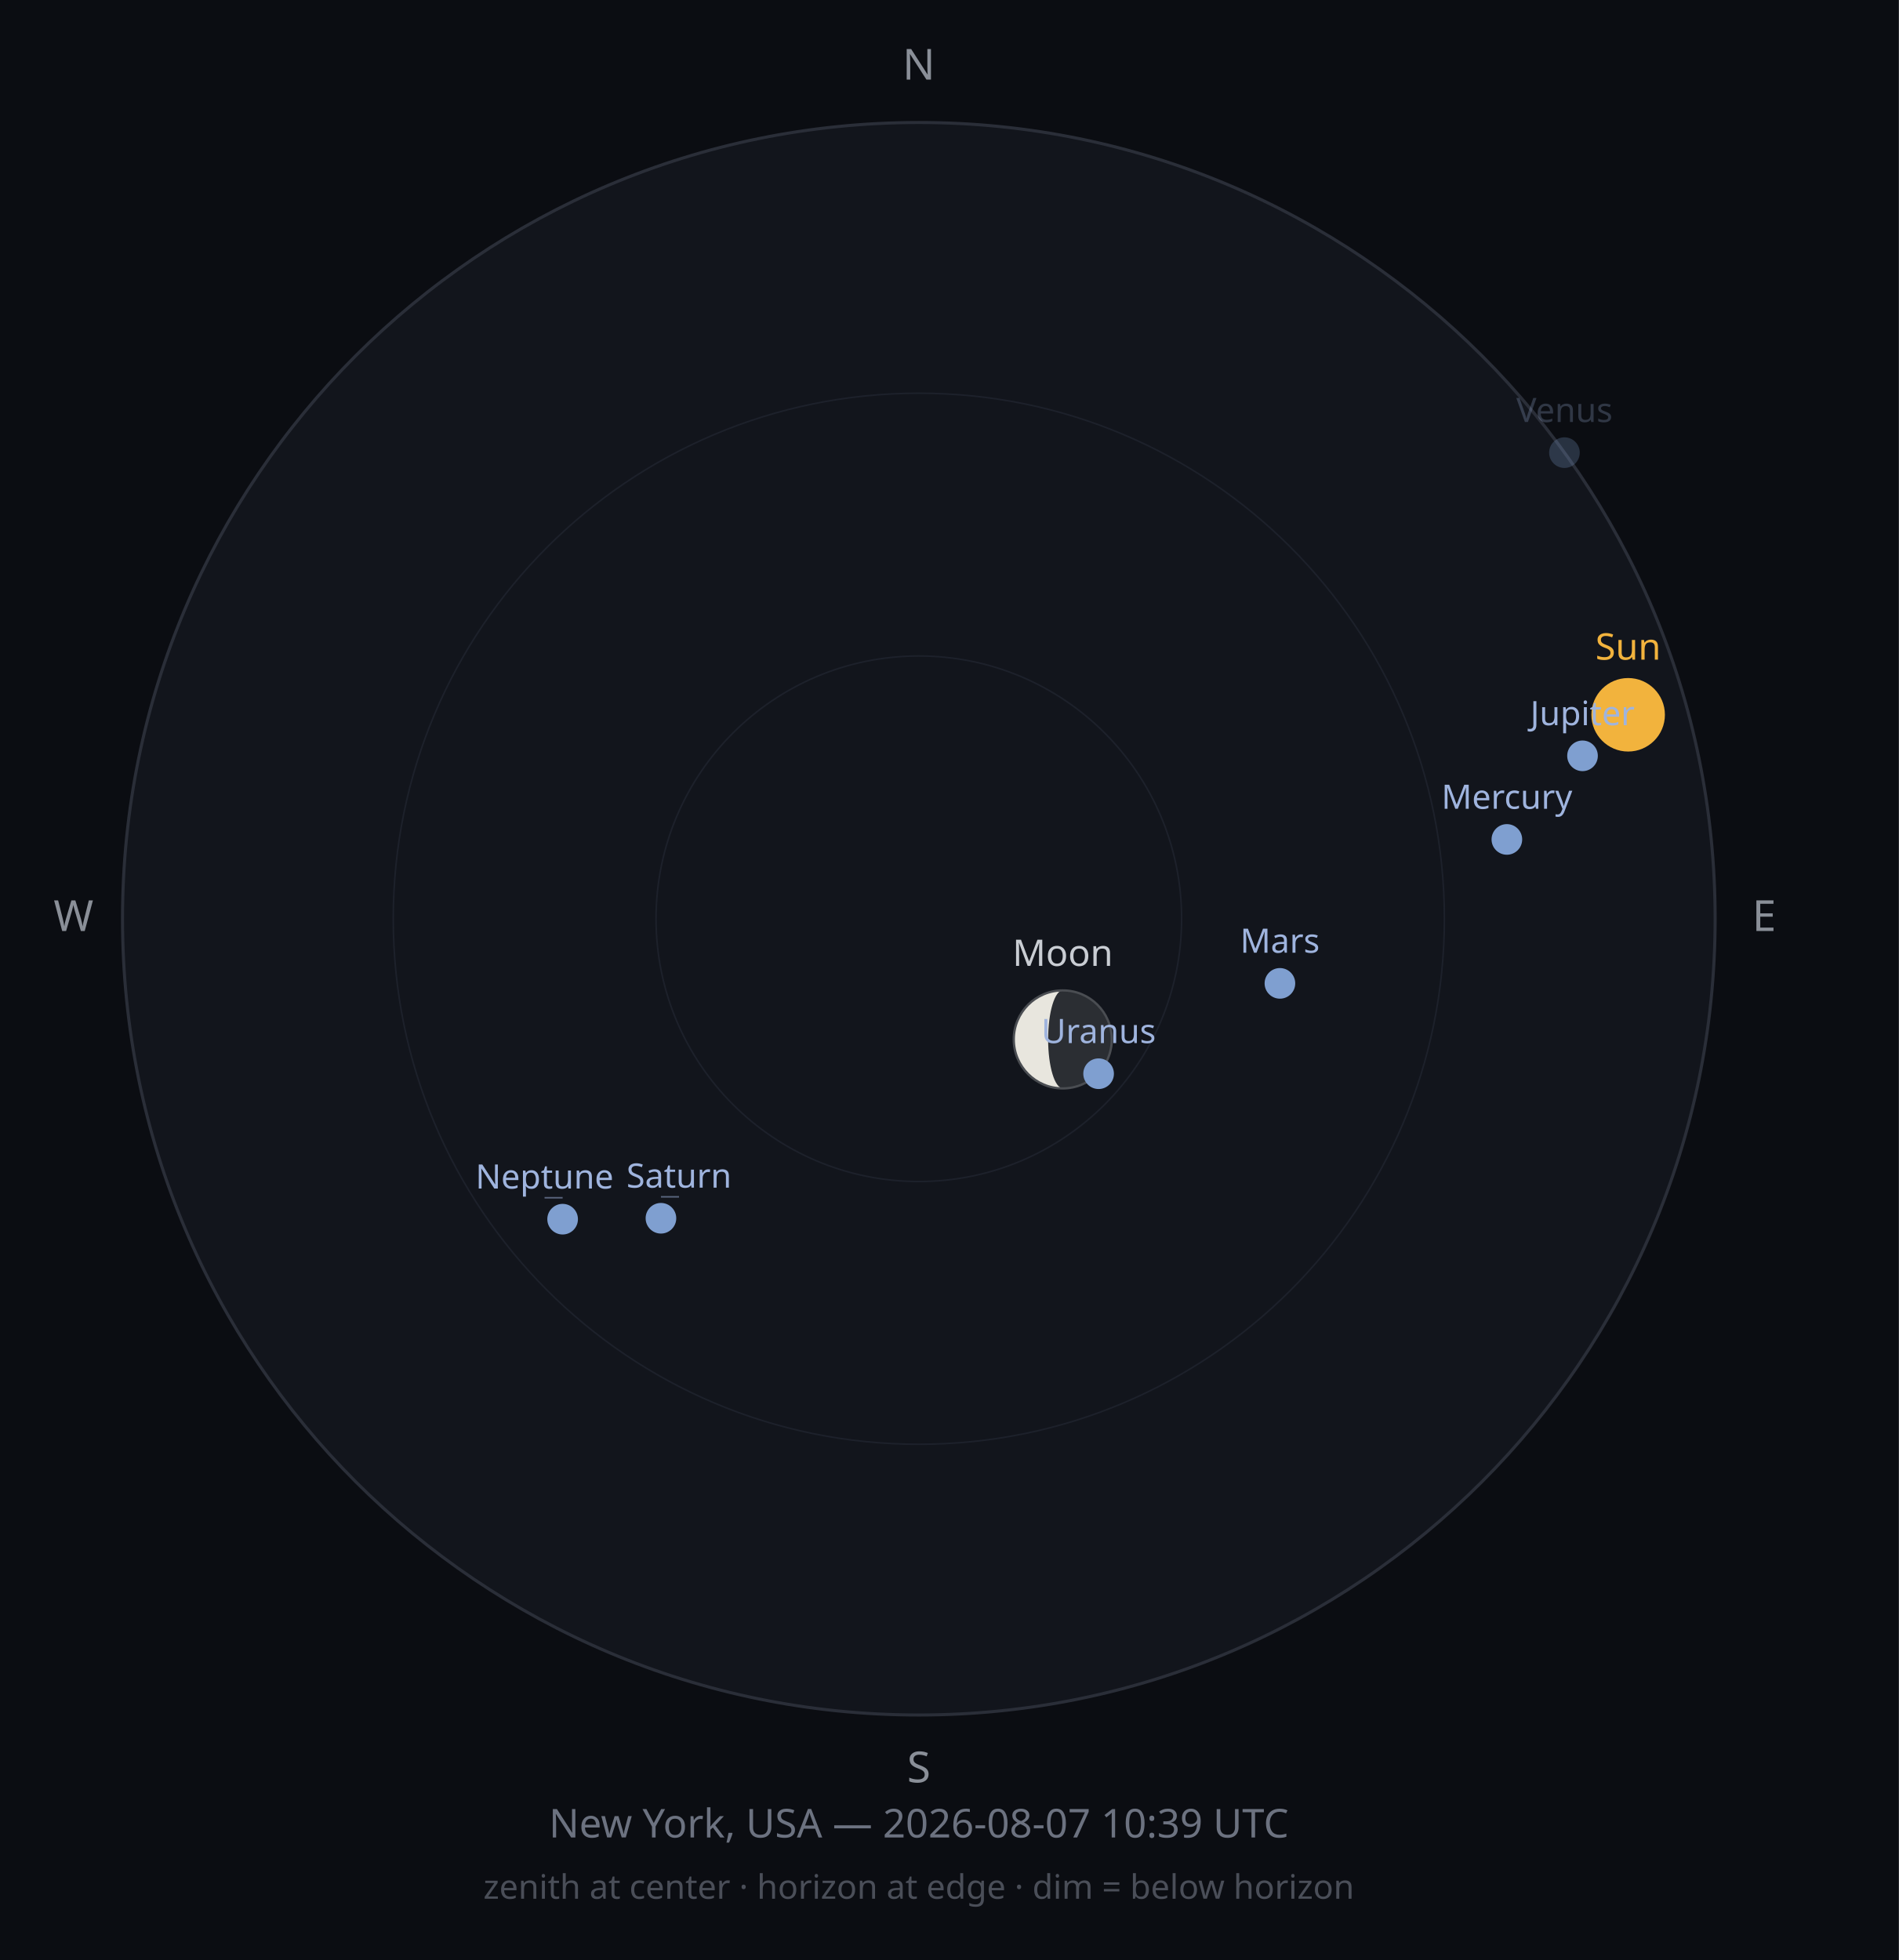
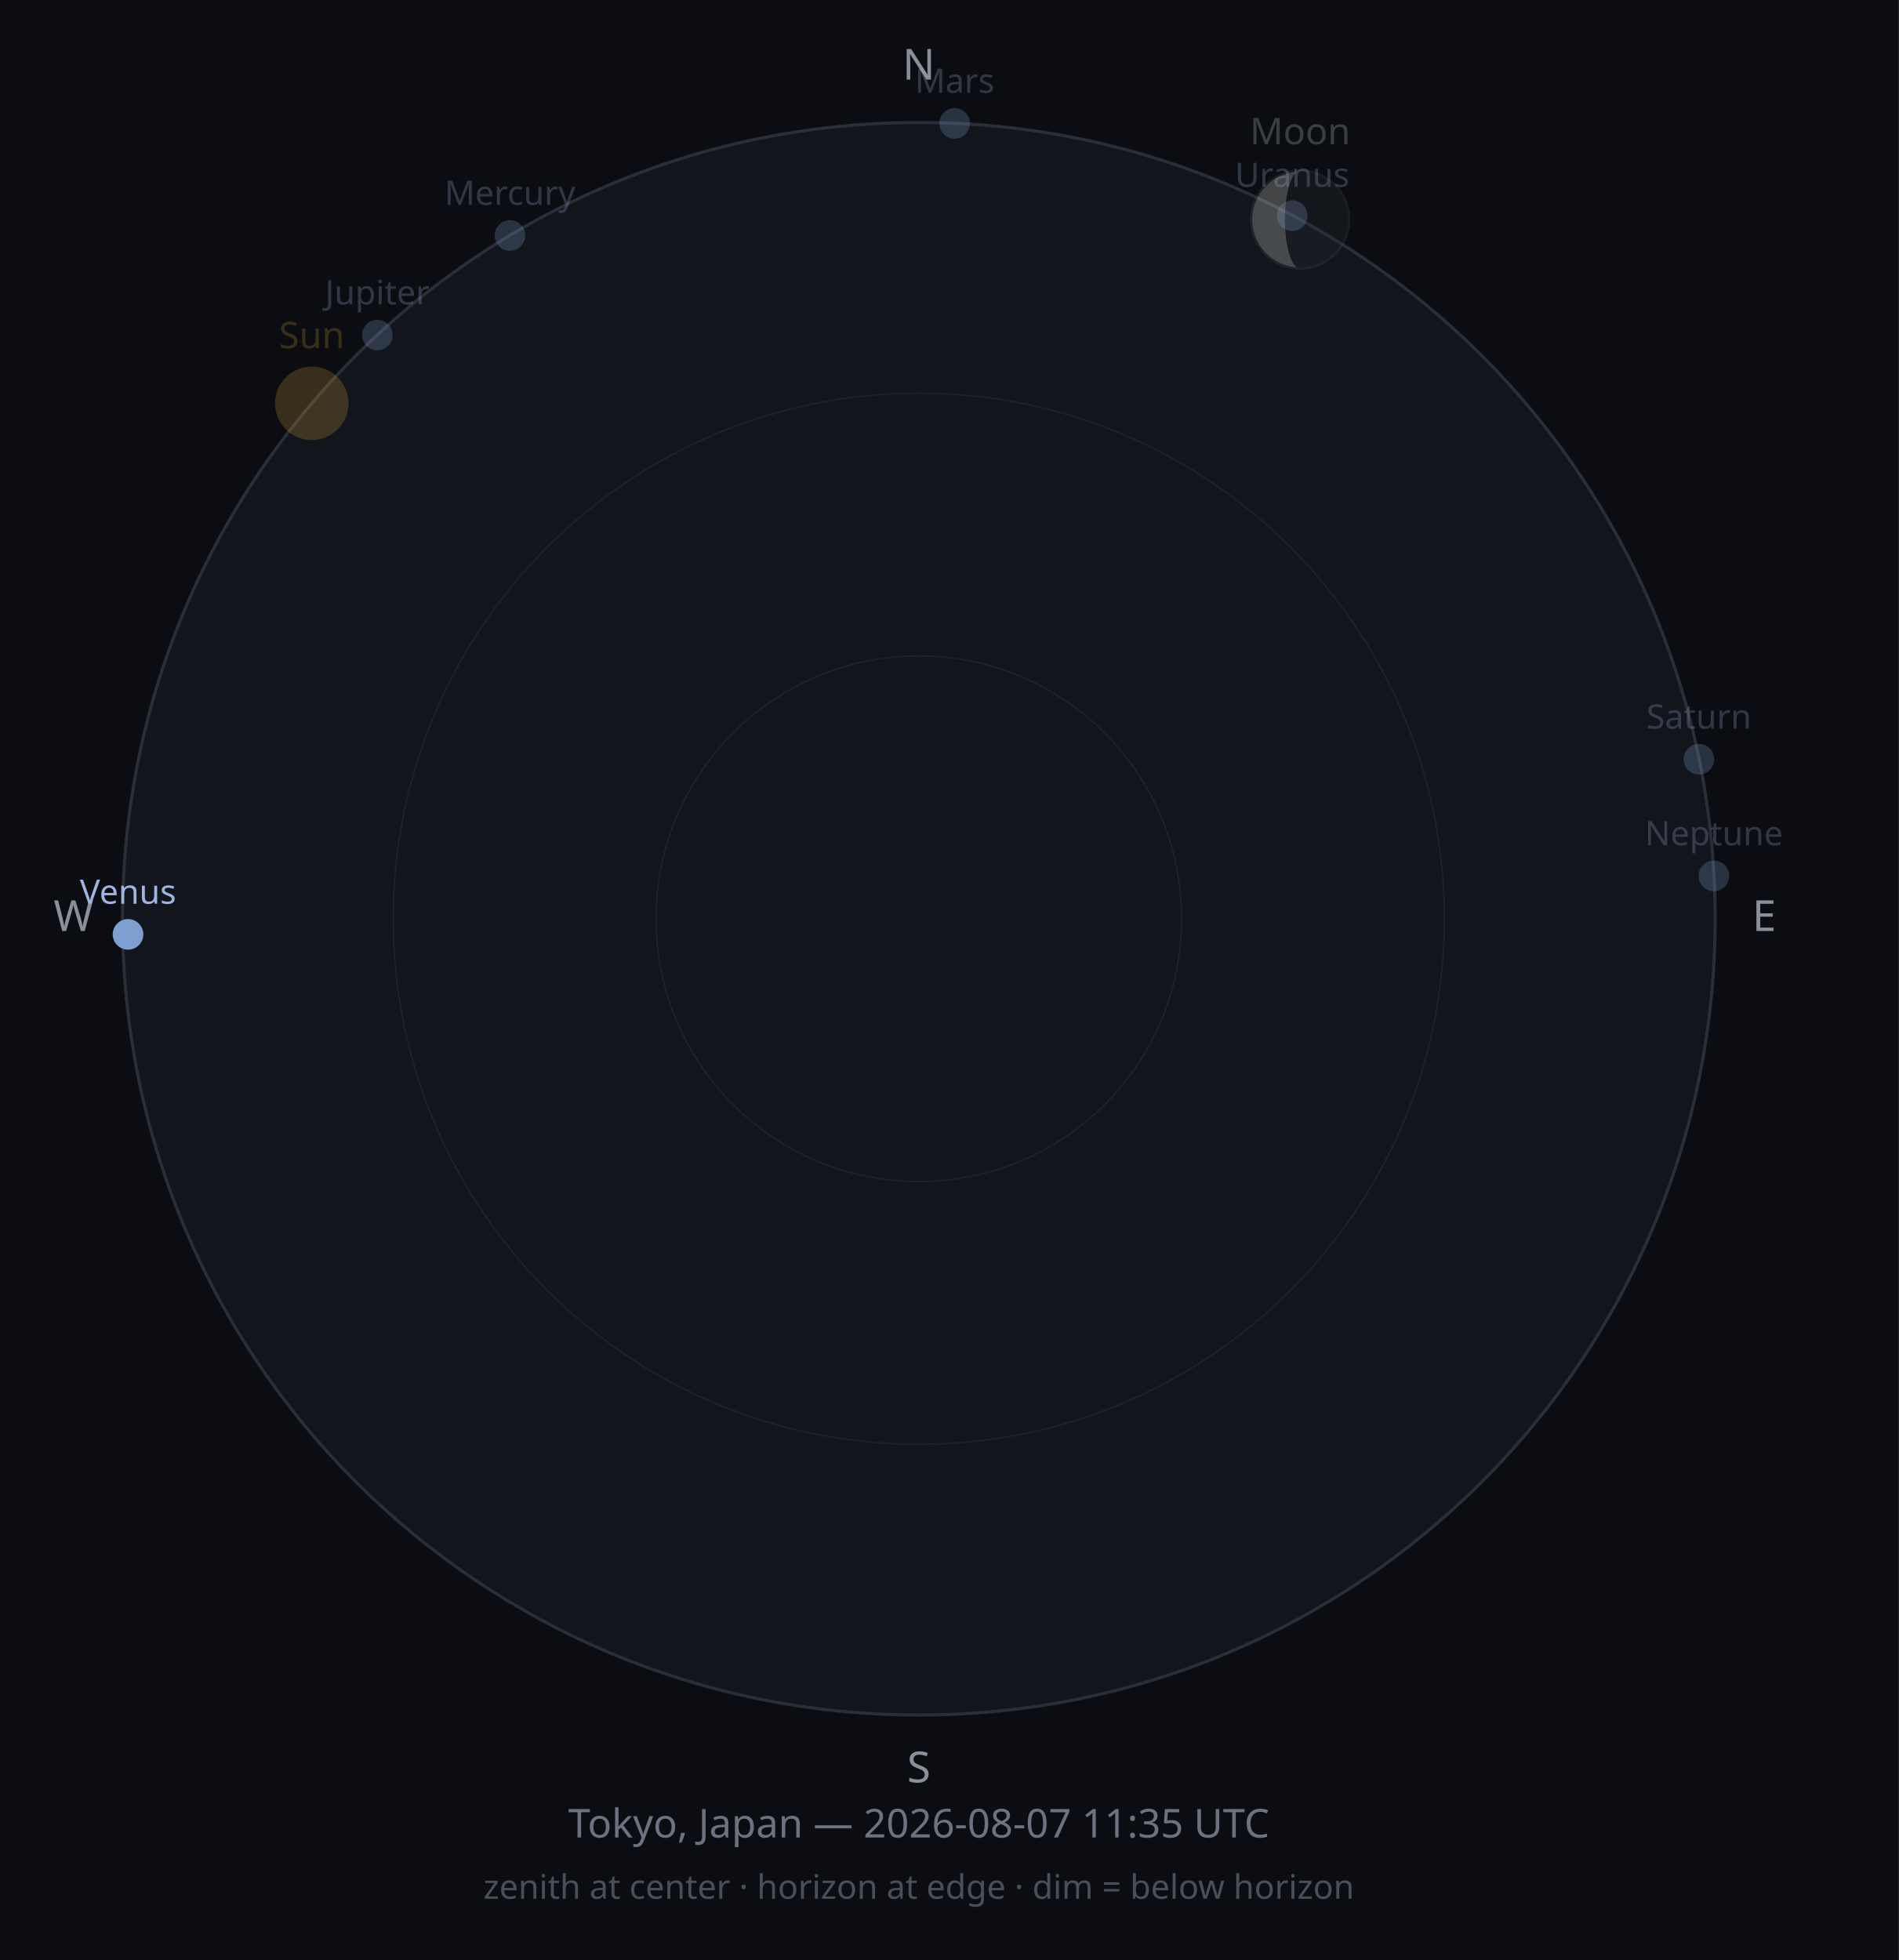
<svg xmlns="http://www.w3.org/2000/svg" width="620" height="640" viewBox="0 0 620 640">
  <rect width="620" height="640" fill="#0B0D12" />
  <circle cx="300" cy="300" r="260" fill="#12151C" stroke="#2A2E38" stroke-width="1" />
  <circle cx="300" cy="300" r="171.6" fill="none" stroke="#1D212B" stroke-width="0.5" />
  <circle cx="300" cy="300" r="85.8" fill="none" stroke="#1D212B" stroke-width="0.5" />
  <text x="300" y="26" font-size="14" fill="#8A8F98" text-anchor="middle" font-family="sans-serif">N</text>
  <text x="576" y="304" font-size="14" fill="#8A8F98" text-anchor="middle" font-family="sans-serif">E</text>
  <text x="300" y="582" font-size="14" fill="#8A8F98" text-anchor="middle" font-family="sans-serif">S</text>
  <text x="24" y="304" font-size="14" fill="#8A8F98" text-anchor="middle" font-family="sans-serif">W</text>
-   <circle cx="531.6" cy="233.4" r="12" fill="#F2B33D" opacity="1" />
-   <text x="531.6" y="215.4" font-size="12" fill="#F2B33D" opacity="1" text-anchor="middle" font-family="sans-serif">Sun</text>
-   <g opacity="1">
-     <circle cx="347.0" cy="339.4" r="16" fill="#2B2E33" />
-     <path d="M347.037,323.36 A16,16 0 0,0 347.037,355.36 A4.818,16 0 0,1 347.037,323.36 Z" fill="#E8E6DE" />
-     <circle cx="347.0" cy="339.4" r="16" fill="none" stroke="#4A4D52" stroke-width="0.75" />
+   <circle cx="101.8" cy="131.7" r="12" fill="#F2B33D" opacity="0.2" />
+   <text x="101.8" y="113.7" font-size="12" fill="#F2B33D" opacity="0.2" text-anchor="middle" font-family="sans-serif">Sun</text>
+   <g opacity="0.25">
+     <circle cx="424.5" cy="71.7" r="16" fill="#2B2E33" />
+     <path d="M424.487,55.739 A16,16 0 0,0 424.487,87.739 A4.957,16 0 0,1 424.487,55.739 Z" fill="#E8E6DE" />
+     <circle cx="424.5" cy="71.7" r="16" fill="none" stroke="#4A4D52" stroke-width="0.75" />
  </g>
-   <text x="347.0" y="315.4" font-size="12" fill="#C9CDD3" opacity="1" text-anchor="middle" font-family="sans-serif">Moon</text>
-   <circle cx="492.0" cy="274.1" r="5" fill="#7F9FD0" opacity="1" />
-   <text x="492.0" y="264.1" font-size="11" fill="#9FB4DE" opacity="1" text-anchor="middle" font-family="sans-serif">Mercury</text>
-   <circle cx="510.8" cy="147.8" r="5" fill="#7F9FD0" opacity="0.25" />
-   <text x="510.8" y="137.8" font-size="11" fill="#9FB4DE" opacity="0.25" text-anchor="middle" font-family="sans-serif">Venus</text>
-   <circle cx="417.9" cy="321.1" r="5" fill="#7F9FD0" opacity="1" />
-   <text x="417.9" y="311.1" font-size="11" fill="#9FB4DE" opacity="1" text-anchor="middle" font-family="sans-serif">Mars</text>
-   <circle cx="516.7" cy="246.8" r="5" fill="#7F9FD0" opacity="1" />
-   <text x="516.7" y="236.8" font-size="11" fill="#9FB4DE" opacity="1" text-anchor="middle" font-family="sans-serif">Jupiter</text>
-   <circle cx="215.8" cy="397.8" r="5" fill="#7F9FD0" opacity="1" />
-   <line x1="215.8" y1="390.8" x2="221.7" y2="390.8" stroke="#9FB4DE" stroke-width="0.5" opacity="0.50" />
-   <text x="221.7" y="387.8" font-size="11" fill="#9FB4DE" opacity="1" text-anchor="middle" font-family="sans-serif">Saturn</text>
-   <circle cx="358.7" cy="350.6" r="5" fill="#7F9FD0" opacity="1" />
-   <text x="358.7" y="340.6" font-size="11" fill="#9FB4DE" opacity="1" text-anchor="middle" font-family="sans-serif">Uranus</text>
-   <circle cx="183.7" cy="398.1" r="5" fill="#7F9FD0" opacity="1" />
-   <line x1="183.7" y1="391.1" x2="177.8" y2="391.1" stroke="#9FB4DE" stroke-width="0.5" opacity="0.50" />
-   <text x="177.8" y="388.1" font-size="11" fill="#9FB4DE" opacity="1" text-anchor="middle" font-family="sans-serif">Neptune</text>
-   <text x="300" y="600" font-size="13" fill="#6C7280" text-anchor="middle" font-family="sans-serif">New York, USA — 2026-08-07 10:39 UTC</text>
+   <text x="424.5" y="47.1" font-size="12" fill="#C9CDD3" opacity="0.25" text-anchor="middle" font-family="sans-serif">Moon</text>
+   <circle cx="166.5" cy="76.9" r="5" fill="#7F9FD0" opacity="0.25" />
+   <text x="166.5" y="66.9" font-size="11" fill="#9FB4DE" opacity="0.25" text-anchor="middle" font-family="sans-serif">Mercury</text>
+   <circle cx="41.8" cy="305.1" r="5" fill="#7F9FD0" opacity="1" />
+   <text x="41.8" y="295.1" font-size="11" fill="#9FB4DE" opacity="1" text-anchor="middle" font-family="sans-serif">Venus</text>
+   <circle cx="311.7" cy="40.3" r="5" fill="#7F9FD0" opacity="0.25" />
+   <text x="311.7" y="30.3" font-size="11" fill="#9FB4DE" opacity="0.25" text-anchor="middle" font-family="sans-serif">Mars</text>
+   <circle cx="123.2" cy="109.4" r="5" fill="#7F9FD0" opacity="0.25" />
+   <text x="123.2" y="99.4" font-size="11" fill="#9FB4DE" opacity="0.25" text-anchor="middle" font-family="sans-serif">Jupiter</text>
+   <circle cx="554.7" cy="247.9" r="5" fill="#7F9FD0" opacity="0.25" />
+   <text x="554.7" y="237.9" font-size="11" fill="#9FB4DE" opacity="0.25" text-anchor="middle" font-family="sans-serif">Saturn</text>
+   <circle cx="421.9" cy="70.4" r="5" fill="#7F9FD0" opacity="0.25" />
+   <text x="421.9" y="61.0" font-size="11" fill="#9FB4DE" opacity="0.25" text-anchor="middle" font-family="sans-serif">Uranus</text>
+   <circle cx="559.6" cy="286.0" r="5" fill="#7F9FD0" opacity="0.25" />
+   <text x="559.6" y="276.0" font-size="11" fill="#9FB4DE" opacity="0.25" text-anchor="middle" font-family="sans-serif">Neptune</text>
+   <text x="300" y="600" font-size="13" fill="#6C7280" text-anchor="middle" font-family="sans-serif">Tokyo, Japan — 2026-08-07 11:35 UTC</text>
  <text x="300" y="620" font-size="11" fill="#4A4E58" text-anchor="middle" font-family="sans-serif">zenith at center · horizon at edge · dim = below horizon</text>
</svg>
